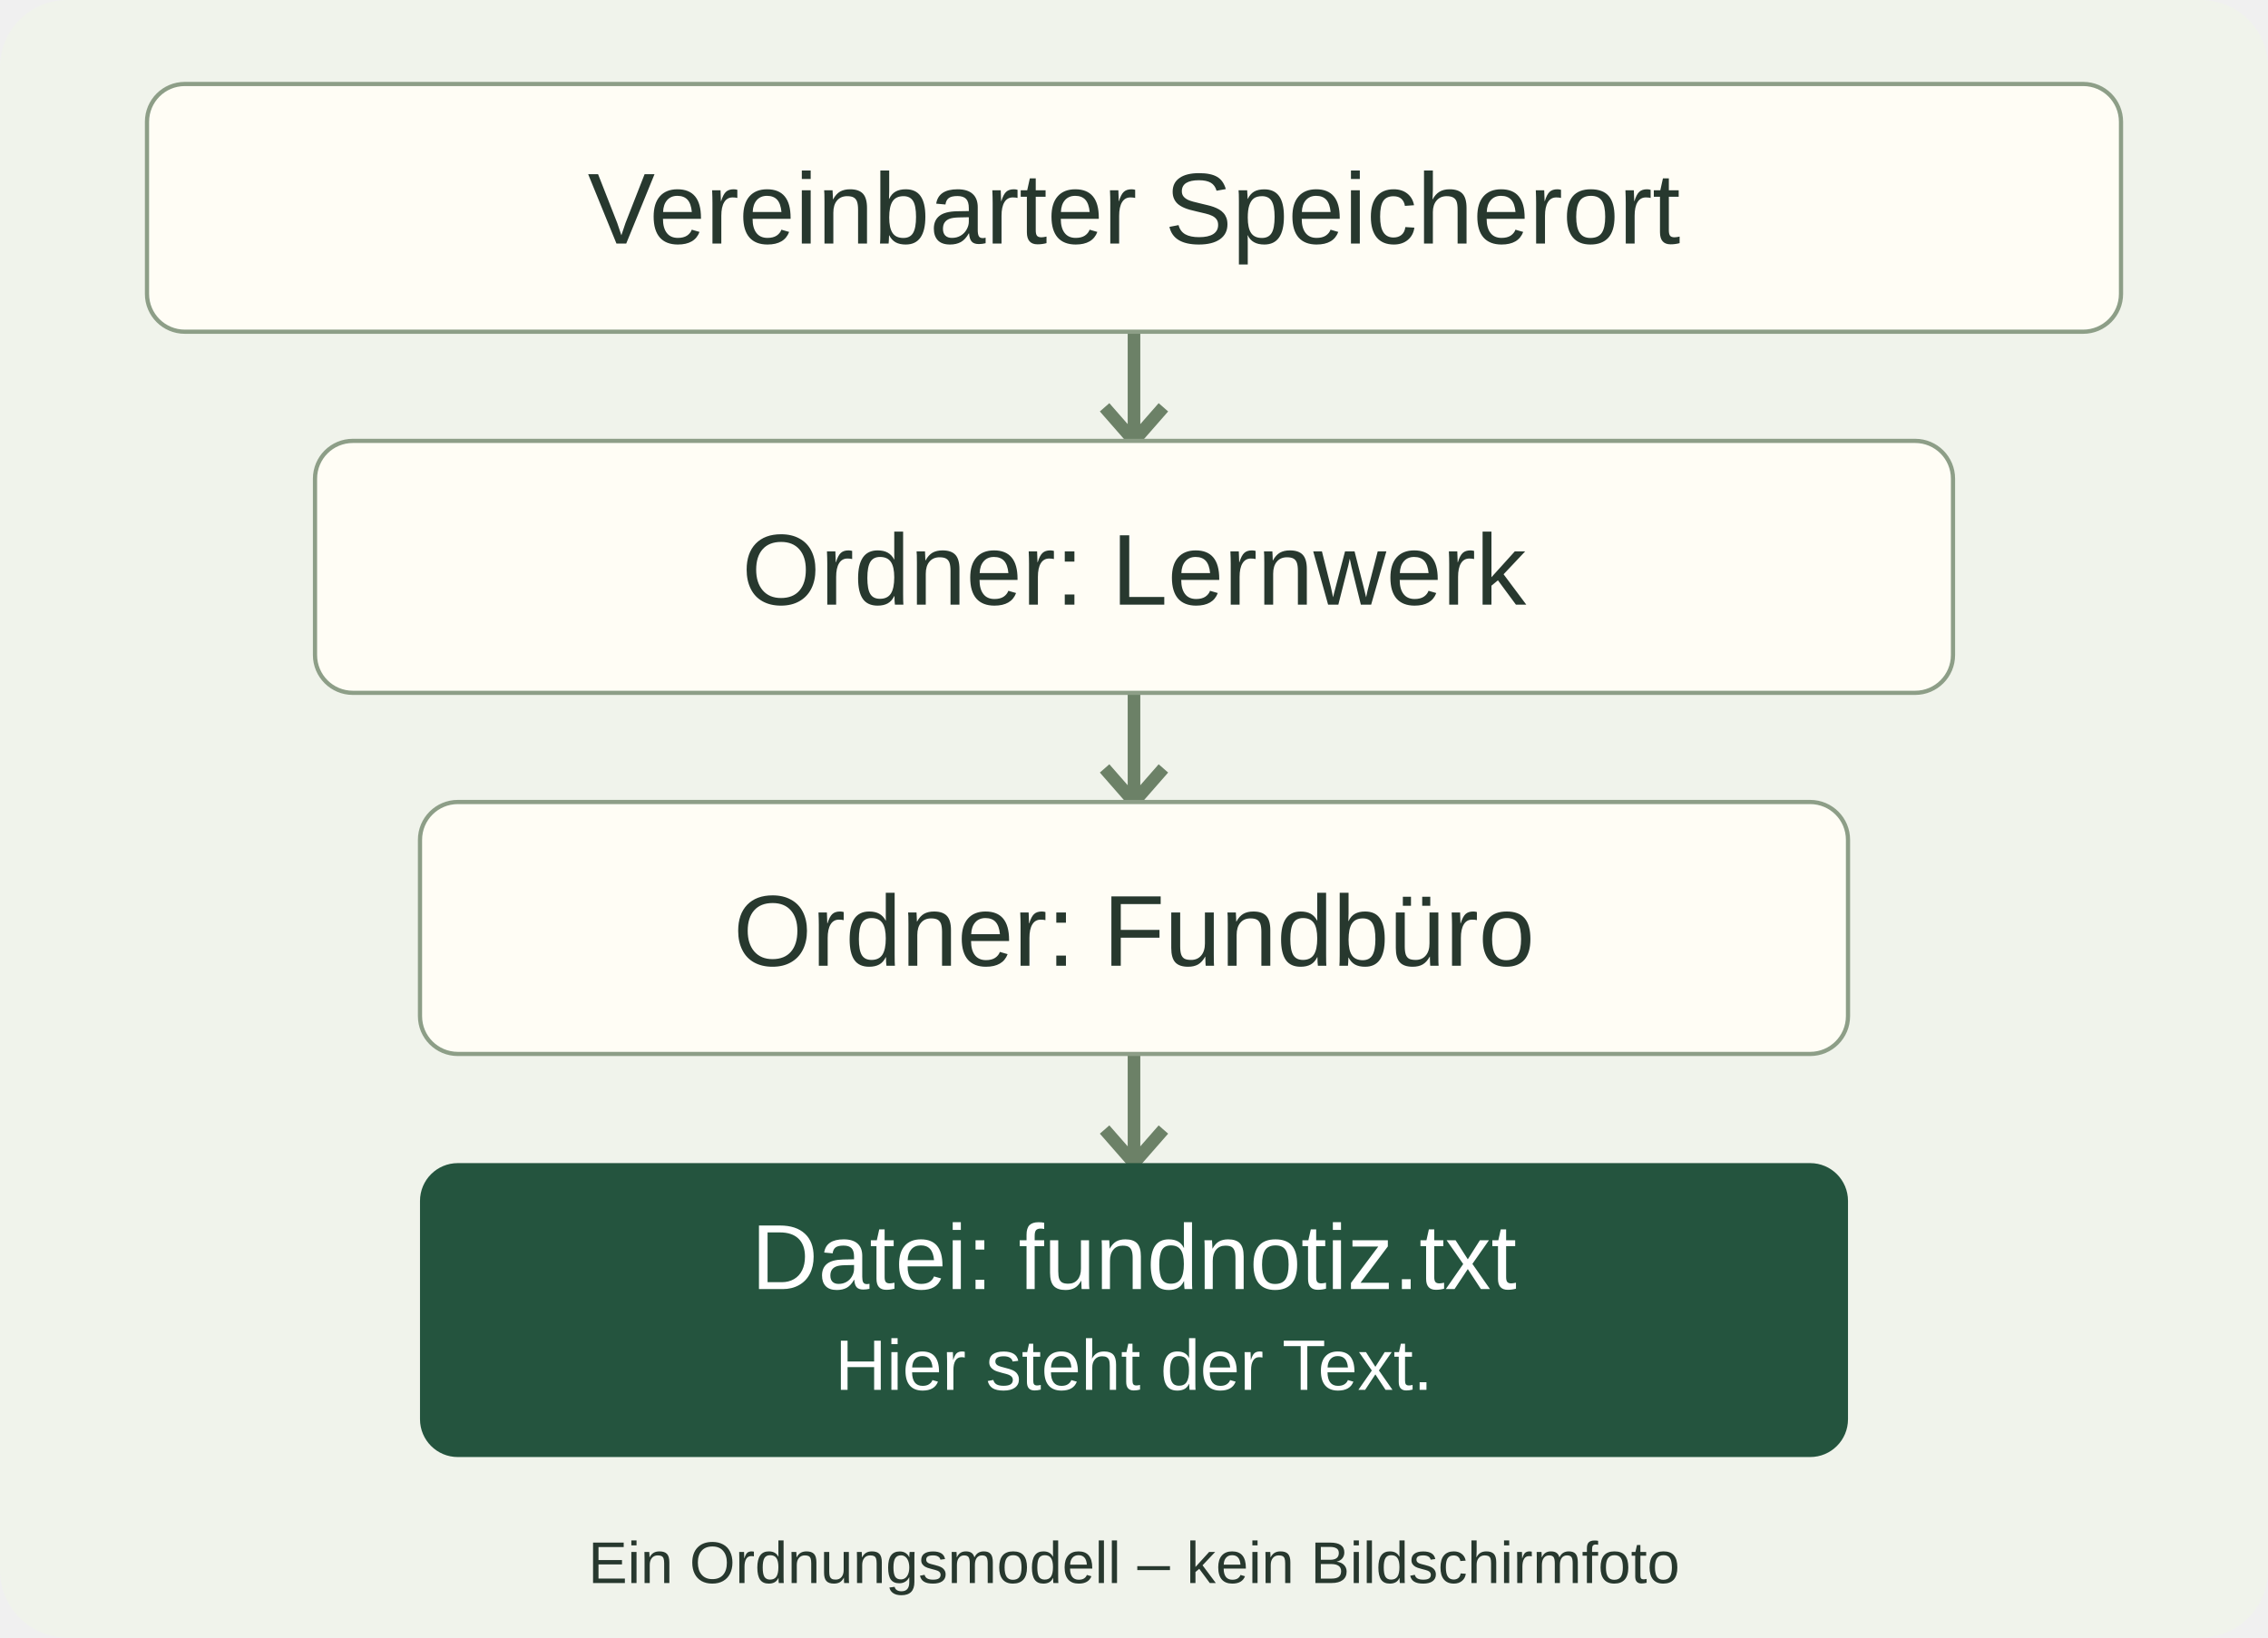
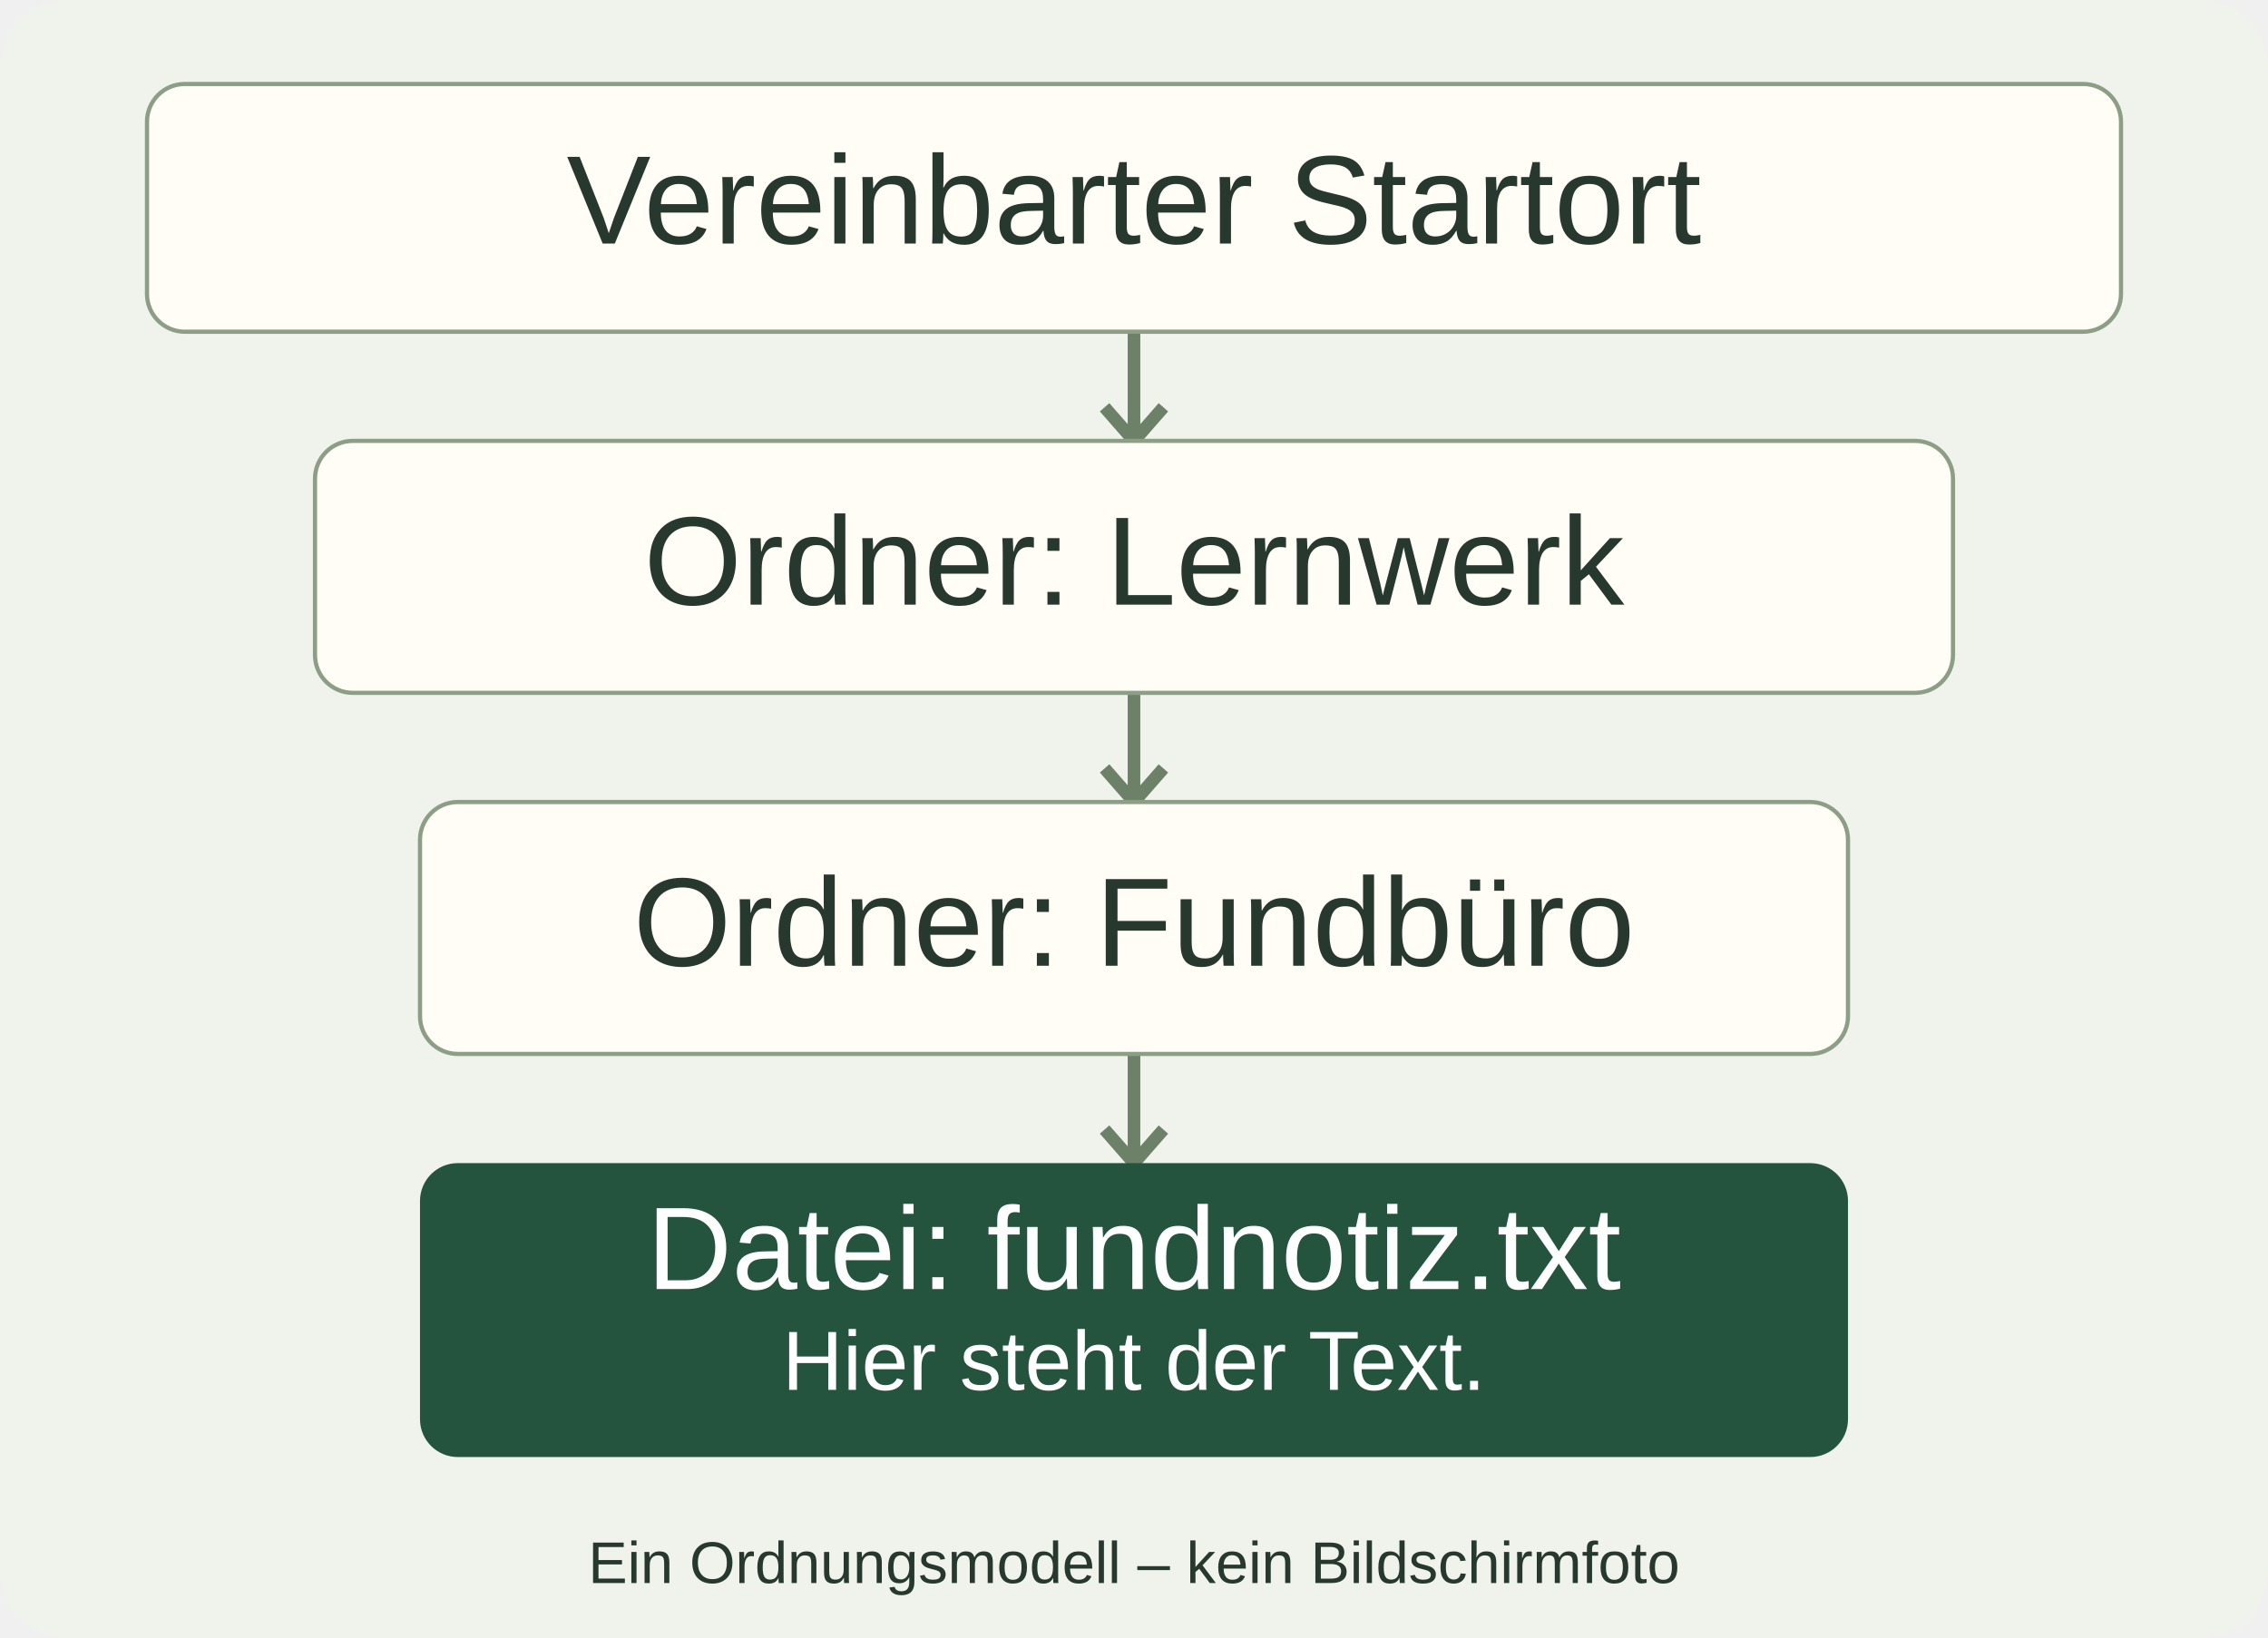
<svg xmlns="http://www.w3.org/2000/svg" width="540" height="390" viewBox="0 0 540 390" role="img" aria-labelledby="title desc">
  <rect width="540" height="390" rx="16" fill="#f0f3eb" />
  <g fill="none" stroke="#6c8167" stroke-width="3">
    <path d="M270 79v26m-7-8 7 8 7-8M270 165v26m-7-8 7 8 7-8M270 251v26m-7-8 7 8 7-8" />
  </g>
  <g stroke="#8d9e87" fill="#fffdf5">
    <rect x="35" y="20" width="470" height="59" rx="9" />
    <rect x="75" y="105" width="390" height="60" rx="9" />
    <rect x="100" y="191" width="340" height="60" rx="9" />
  </g>
  <rect x="100" y="277" width="340" height="70" rx="9" fill="#24543e" />
-   <g font-family="Arial, sans-serif" font-size="24" text-anchor="middle" fill="#27382e">
-     <text x="270" y="58">Vereinbarter Speicherort</text>
+   <g font-family="Arial, sans-serif" font-size="30" text-anchor="middle" fill="#27382e">
+     <text x="270" y="58">Vereinbarter Startort</text>
    <text x="270" y="144">Ordner: Lernwerk</text>
    <text x="270" y="230">Ordner: Fundbüro</text>
-     <text x="270" y="307" fill="white" font-size="22">Datei: fundnotiz.txt</text>
-     <text x="270" y="331" fill="white" font-size="17">Hier steht der Text.</text>
+     <text x="270" y="307" fill="white" font-size="28">Datei: fundnotiz.txt</text>
+     <text x="270" y="331" fill="white" font-size="20">Hier steht der Text.</text>
    <text x="270" y="377" font-size="14">Ein Ordnungsmodell – kein Bildschirmfoto</text>
  </g>
</svg>
